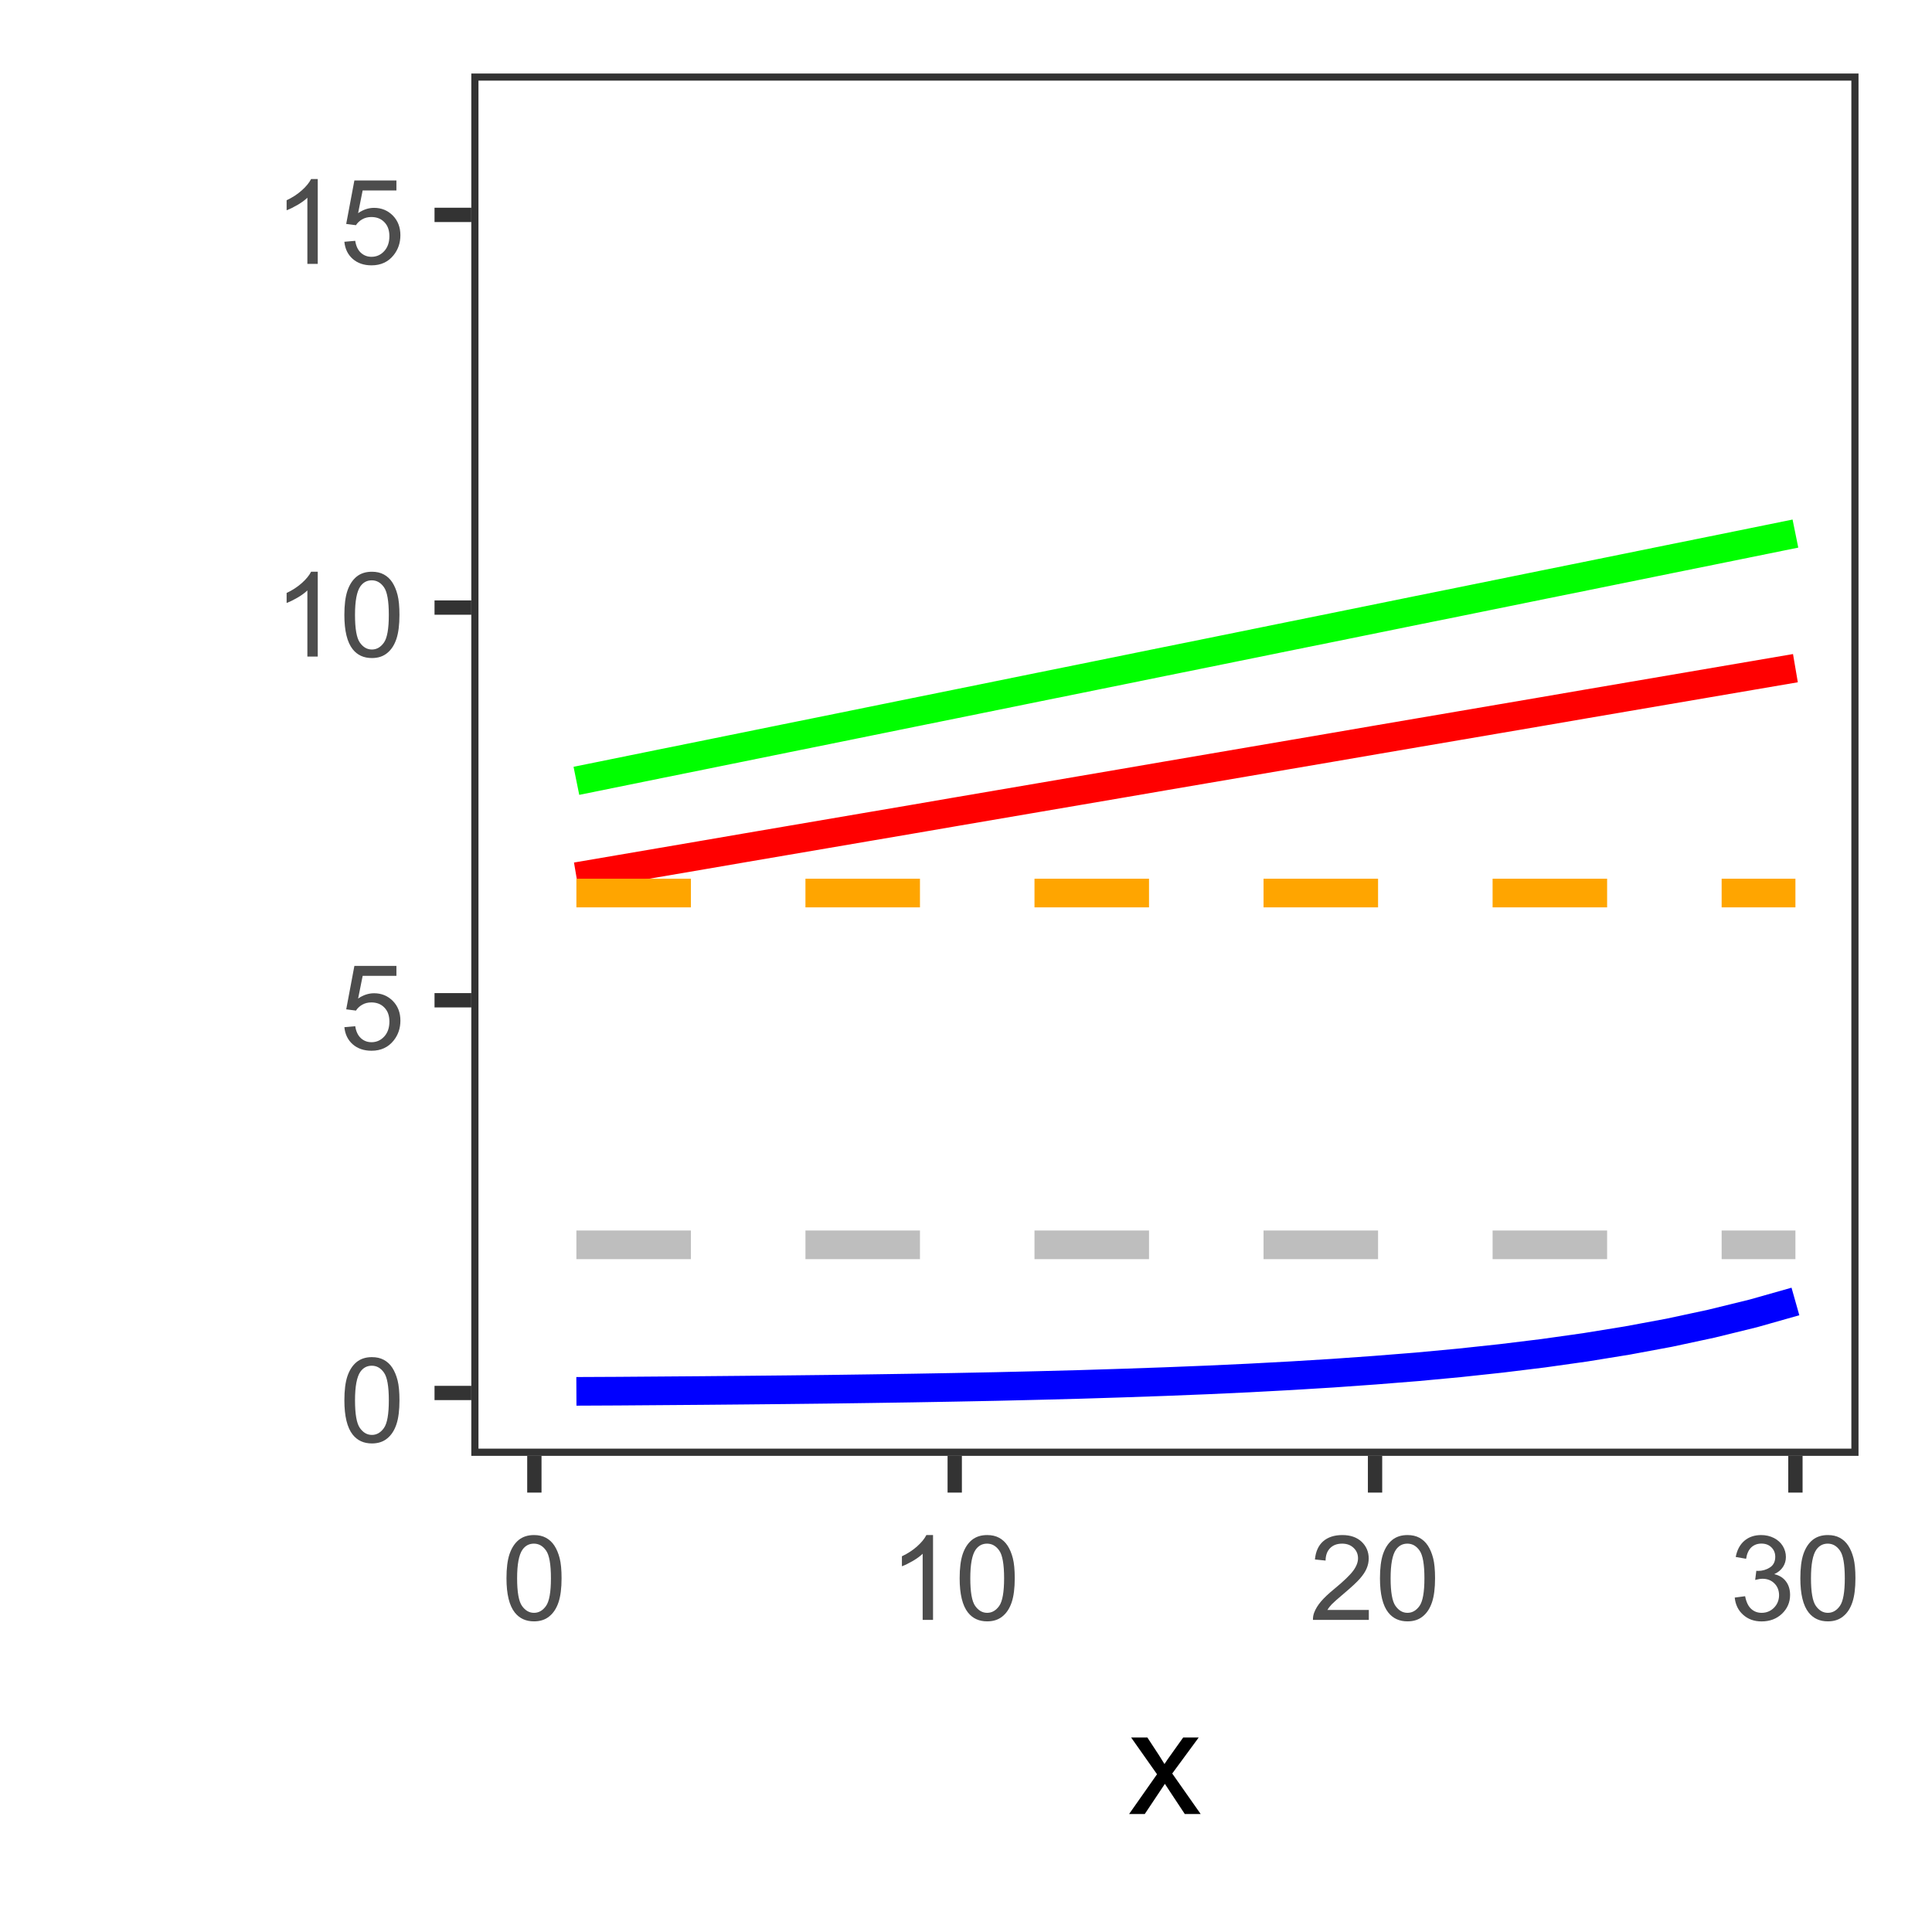
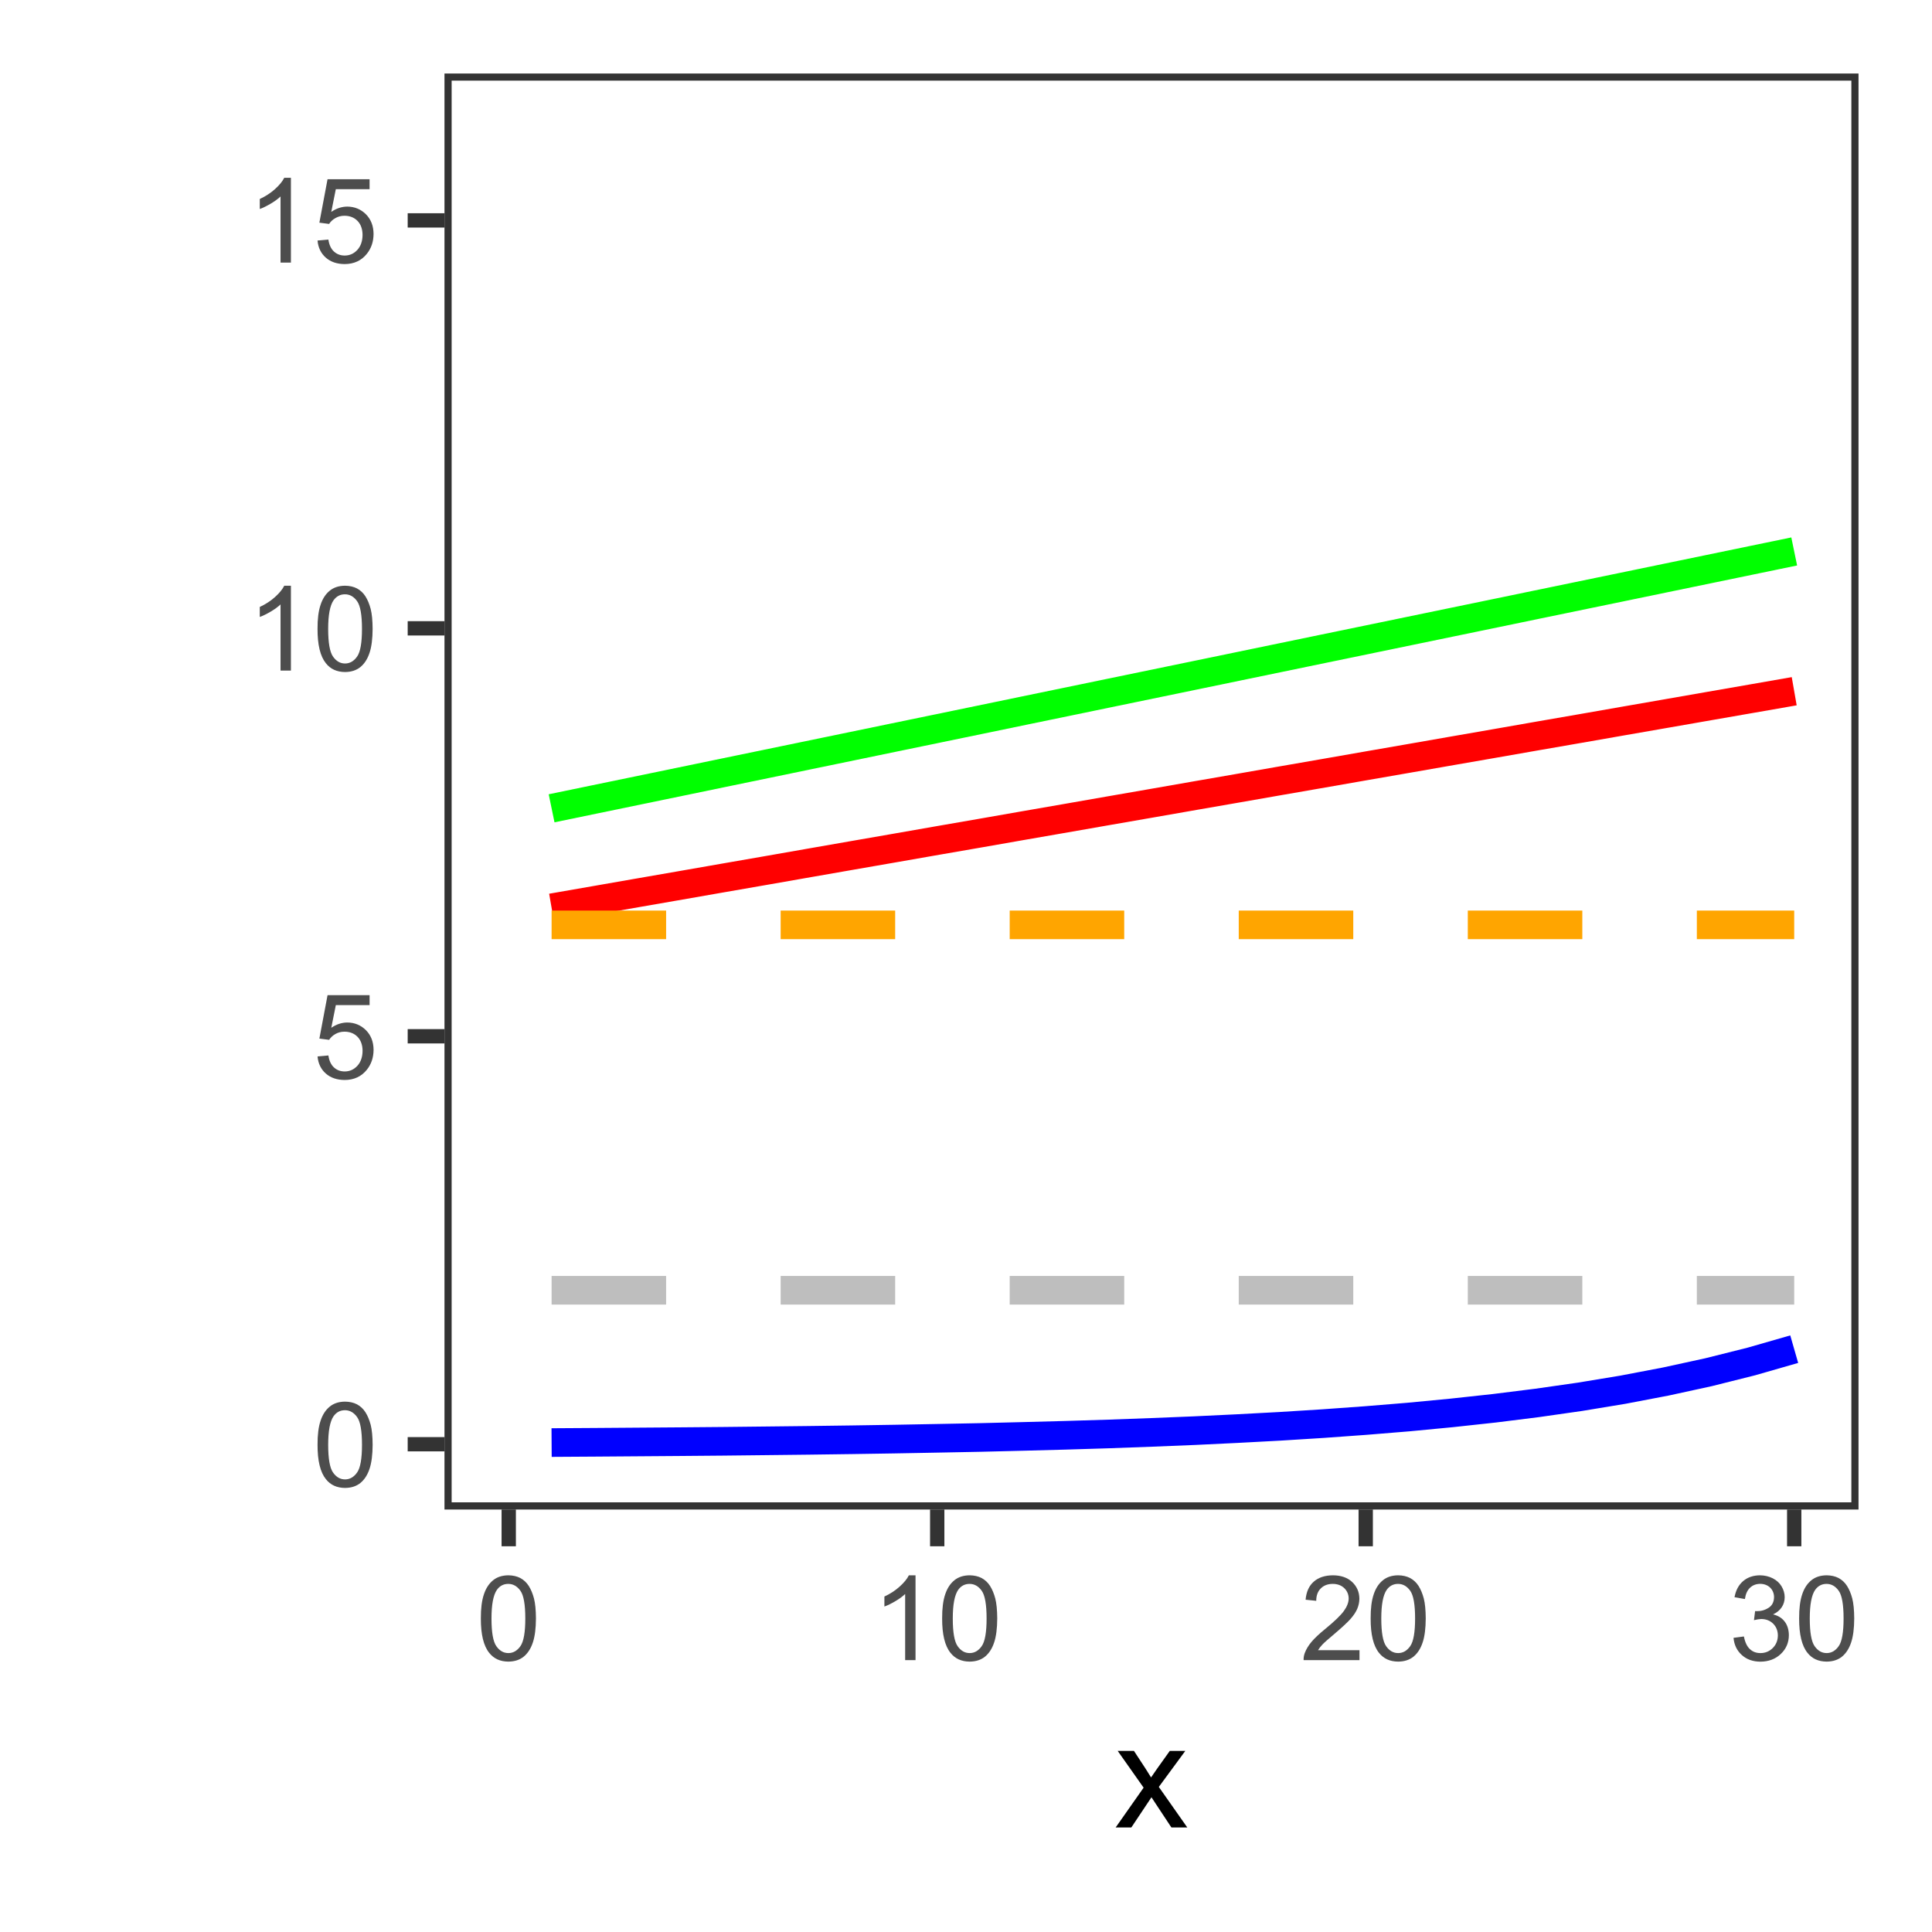
- <svg xmlns="http://www.w3.org/2000/svg" xmlns:xlink="http://www.w3.org/1999/xlink" width="144" height="144" viewBox="0 0 144 144">
+ <svg xmlns="http://www.w3.org/2000/svg" xmlns:xlink="http://www.w3.org/1999/xlink" width="144pt" height="144pt" viewBox="0 0 144 144" version="1.1">
  <defs>
    <g>
-       <g id="glyph-0-0">
-         <path d="M 0.367 -3.105 C 0.367 -3.852 0.441 -4.449 0.594 -4.906 C 0.75 -5.359 0.977 -5.711 1.277 -5.957 C 1.582 -6.203 1.961 -6.324 2.418 -6.324 C 2.758 -6.324 3.055 -6.258 3.309 -6.121 C 3.562 -5.984 3.773 -5.789 3.941 -5.531 C 4.105 -5.277 4.238 -4.965 4.332 -4.594 C 4.426 -4.227 4.473 -3.73 4.473 -3.105 C 4.473 -2.367 4.398 -1.77 4.246 -1.316 C 4.094 -0.863 3.867 -0.512 3.562 -0.266 C 3.262 -0.016 2.879 0.109 2.418 0.109 C 1.812 0.109 1.336 -0.109 0.988 -0.547 C 0.574 -1.07 0.367 -1.922 0.367 -3.105 M 1.16 -3.105 C 1.16 -2.074 1.281 -1.383 1.523 -1.043 C 1.766 -0.699 2.062 -0.527 2.418 -0.527 C 2.773 -0.527 3.074 -0.699 3.316 -1.043 C 3.559 -1.387 3.68 -2.074 3.68 -3.105 C 3.68 -4.145 3.559 -4.832 3.316 -5.172 C 3.074 -5.516 2.773 -5.684 2.41 -5.684 C 2.055 -5.684 1.773 -5.535 1.559 -5.234 C 1.293 -4.852 1.16 -4.141 1.16 -3.105 Z M 1.16 -3.105 " />
-       </g>
-       <g id="glyph-0-1">
-         <path d="M 0.367 -1.648 L 1.176 -1.719 C 1.238 -1.324 1.379 -1.027 1.598 -0.828 C 1.816 -0.629 2.078 -0.527 2.391 -0.527 C 2.762 -0.527 3.078 -0.668 3.336 -0.949 C 3.594 -1.23 3.723 -1.602 3.723 -2.066 C 3.723 -2.508 3.598 -2.855 3.348 -3.109 C 3.102 -3.367 2.777 -3.492 2.375 -3.492 C 2.125 -3.492 1.902 -3.438 1.703 -3.324 C 1.5 -3.211 1.344 -3.062 1.23 -2.883 L 0.504 -2.977 L 1.113 -6.215 L 4.246 -6.215 L 4.246 -5.473 L 1.73 -5.473 L 1.391 -3.781 C 1.77 -4.043 2.168 -4.176 2.582 -4.176 C 3.133 -4.176 3.598 -3.984 3.977 -3.605 C 4.352 -3.223 4.543 -2.734 4.543 -2.137 C 4.543 -1.566 4.375 -1.074 4.043 -0.656 C 3.641 -0.148 3.09 0.109 2.391 0.109 C 1.816 0.109 1.348 -0.055 0.984 -0.375 C 0.625 -0.695 0.418 -1.121 0.367 -1.648 Z M 0.367 -1.648 " />
-       </g>
-       <g id="glyph-0-2">
-         <path d="M 3.277 0 L 2.504 0 L 2.504 -4.93 C 2.32 -4.75 2.074 -4.574 1.773 -4.395 C 1.469 -4.219 1.199 -4.086 0.957 -3.996 L 0.957 -4.742 C 1.391 -4.945 1.77 -5.195 2.094 -5.484 C 2.418 -5.773 2.645 -6.055 2.781 -6.324 L 3.277 -6.324 Z M 3.277 0 " />
-       </g>
-       <g id="glyph-0-3">
-         <path d="M 4.43 -0.742 L 4.43 0 L 0.266 0 C 0.262 -0.188 0.289 -0.367 0.355 -0.539 C 0.461 -0.82 0.633 -1.102 0.867 -1.375 C 1.098 -1.648 1.438 -1.969 1.879 -2.328 C 2.562 -2.891 3.023 -3.336 3.266 -3.664 C 3.508 -3.992 3.625 -4.301 3.625 -4.594 C 3.625 -4.898 3.516 -5.16 3.297 -5.367 C 3.078 -5.578 2.793 -5.684 2.441 -5.684 C 2.066 -5.684 1.77 -5.574 1.547 -5.352 C 1.324 -5.125 1.211 -4.816 1.207 -4.422 L 0.414 -4.504 C 0.469 -5.098 0.672 -5.547 1.027 -5.859 C 1.383 -6.168 1.859 -6.324 2.457 -6.324 C 3.062 -6.324 3.539 -6.156 3.895 -5.824 C 4.246 -5.488 4.422 -5.07 4.422 -4.578 C 4.422 -4.324 4.371 -4.078 4.266 -3.832 C 4.164 -3.59 3.992 -3.332 3.754 -3.062 C 3.516 -2.793 3.117 -2.426 2.562 -1.957 C 2.098 -1.566 1.801 -1.301 1.668 -1.164 C 1.535 -1.023 1.426 -0.883 1.34 -0.742 Z M 4.43 -0.742 " />
-       </g>
-       <g id="glyph-0-4">
-         <path d="M 0.371 -1.664 L 1.145 -1.766 C 1.23 -1.328 1.383 -1.012 1.598 -0.82 C 1.809 -0.625 2.07 -0.527 2.375 -0.527 C 2.738 -0.527 3.047 -0.656 3.297 -0.906 C 3.547 -1.16 3.672 -1.473 3.676 -1.844 C 3.672 -2.199 3.559 -2.492 3.324 -2.723 C 3.094 -2.953 2.797 -3.066 2.441 -3.066 C 2.293 -3.066 2.113 -3.039 1.895 -2.98 L 1.98 -3.66 C 2.031 -3.656 2.074 -3.652 2.105 -3.652 C 2.434 -3.652 2.73 -3.738 2.996 -3.91 C 3.258 -4.082 3.391 -4.348 3.391 -4.703 C 3.391 -4.988 3.293 -5.223 3.102 -5.41 C 2.91 -5.598 2.664 -5.688 2.359 -5.688 C 2.059 -5.688 1.809 -5.594 1.605 -5.406 C 1.406 -5.215 1.277 -4.934 1.219 -4.555 L 0.445 -4.691 C 0.543 -5.211 0.758 -5.613 1.09 -5.898 C 1.426 -6.184 1.844 -6.324 2.344 -6.324 C 2.688 -6.324 3.004 -6.25 3.293 -6.105 C 3.582 -5.957 3.801 -5.754 3.957 -5.5 C 4.109 -5.246 4.184 -4.973 4.184 -4.688 C 4.184 -4.414 4.113 -4.168 3.965 -3.945 C 3.82 -3.723 3.605 -3.543 3.316 -3.41 C 3.691 -3.324 3.98 -3.148 4.184 -2.875 C 4.391 -2.605 4.496 -2.266 4.496 -1.859 C 4.496 -1.312 4.293 -0.844 3.895 -0.461 C 3.492 -0.078 2.984 0.113 2.371 0.113 C 1.82 0.113 1.359 -0.055 0.996 -0.383 C 0.629 -0.711 0.422 -1.141 0.371 -1.664 Z M 0.371 -1.664 " />
-       </g>
-       <g id="glyph-1-0">
-         <path d="M 0.082 0 L 2.164 -2.965 L 0.234 -5.703 L 1.445 -5.703 L 2.32 -4.367 C 2.484 -4.113 2.617 -3.898 2.719 -3.727 C 2.875 -3.965 3.02 -4.172 3.152 -4.355 L 4.113 -5.703 L 5.27 -5.703 L 3.297 -3.02 L 5.418 0 L 4.234 0 L 3.062 -1.773 L 2.75 -2.25 L 1.25 0 Z M 0.082 0 " />
-       </g>
+       <symbol overflow="visible" id="glyph0-0">
+         <path style="stroke:none;" d="M 1.102 0 L 1.102 -5.5 L 5.5 -5.5 L 5.5 0 Z M 1.238 -0.137 L 5.363 -0.137 L 5.363 -5.363 L 1.238 -5.363 Z M 1.238 -0.137 " />
+       </symbol>
+       <symbol overflow="visible" id="glyph0-1">
+         <path style="stroke:none;" d="M 0.367 -3.105 C 0.363 -3.848 0.438 -4.445 0.594 -4.902 C 0.742 -5.355 0.973 -5.707 1.277 -5.953 C 1.578 -6.199 1.957 -6.32 2.418 -6.324 C 2.754 -6.32 3.051 -6.254 3.309 -6.121 C 3.562 -5.984 3.773 -5.789 3.938 -5.531 C 4.102 -5.273 4.23 -4.961 4.328 -4.594 C 4.422 -4.227 4.469 -3.73 4.473 -3.105 C 4.469 -2.367 4.395 -1.77 4.242 -1.316 C 4.09 -0.859 3.863 -0.508 3.562 -0.262 C 3.258 -0.016 2.875 0.105 2.418 0.109 C 1.809 0.105 1.332 -0.109 0.988 -0.547 C 0.57 -1.066 0.363 -1.922 0.367 -3.105 Z M 1.16 -3.105 C 1.16 -2.07 1.281 -1.379 1.523 -1.039 C 1.766 -0.695 2.062 -0.527 2.418 -0.527 C 2.773 -0.527 3.074 -0.699 3.316 -1.043 C 3.559 -1.387 3.68 -2.074 3.68 -3.105 C 3.68 -4.145 3.559 -4.832 3.316 -5.172 C 3.074 -5.512 2.77 -5.684 2.41 -5.684 C 2.051 -5.684 1.77 -5.531 1.559 -5.234 C 1.293 -4.844 1.16 -4.137 1.16 -3.105 Z M 1.16 -3.105 " />
+       </symbol>
+       <symbol overflow="visible" id="glyph0-2">
+         <path style="stroke:none;" d="M 0.367 -1.648 L 1.176 -1.719 C 1.234 -1.32 1.375 -1.023 1.594 -0.824 C 1.812 -0.625 2.078 -0.527 2.391 -0.527 C 2.762 -0.527 3.074 -0.668 3.336 -0.949 C 3.59 -1.23 3.719 -1.602 3.723 -2.066 C 3.719 -2.504 3.594 -2.852 3.348 -3.109 C 3.098 -3.363 2.773 -3.492 2.375 -3.492 C 2.125 -3.492 1.902 -3.434 1.703 -3.32 C 1.5 -3.207 1.344 -3.062 1.23 -2.883 L 0.504 -2.977 L 1.113 -6.215 L 4.246 -6.215 L 4.246 -5.473 L 1.73 -5.473 L 1.391 -3.781 C 1.766 -4.039 2.164 -4.172 2.582 -4.176 C 3.129 -4.172 3.594 -3.98 3.973 -3.605 C 4.352 -3.223 4.539 -2.734 4.543 -2.137 C 4.539 -1.562 4.375 -1.07 4.043 -0.656 C 3.637 -0.148 3.086 0.105 2.391 0.109 C 1.816 0.105 1.348 -0.051 0.984 -0.371 C 0.621 -0.691 0.414 -1.117 0.367 -1.648 Z M 0.367 -1.648 " />
+       </symbol>
+       <symbol overflow="visible" id="glyph0-3">
+         <path style="stroke:none;" d="M 3.277 0 L 2.504 0 L 2.504 -4.93 C 2.316 -4.75 2.074 -4.574 1.773 -4.395 C 1.469 -4.215 1.195 -4.082 0.957 -3.996 L 0.957 -4.742 C 1.387 -4.941 1.766 -5.188 2.09 -5.48 C 2.414 -5.77 2.645 -6.051 2.781 -6.324 L 3.277 -6.324 Z M 3.277 0 " />
+       </symbol>
+       <symbol overflow="visible" id="glyph0-4">
+         <path style="stroke:none;" d="M 4.43 -0.742 L 4.43 0 L 0.266 0 C 0.258 -0.188 0.289 -0.367 0.355 -0.539 C 0.461 -0.82 0.629 -1.098 0.863 -1.375 C 1.094 -1.648 1.434 -1.965 1.879 -2.328 C 2.562 -2.887 3.023 -3.332 3.266 -3.664 C 3.5 -3.988 3.621 -4.301 3.625 -4.594 C 3.621 -4.898 3.512 -5.156 3.297 -5.367 C 3.074 -5.578 2.789 -5.684 2.441 -5.684 C 2.066 -5.684 1.77 -5.57 1.547 -5.348 C 1.32 -5.125 1.207 -4.816 1.207 -4.422 L 0.414 -4.504 C 0.465 -5.094 0.668 -5.543 1.027 -5.855 C 1.379 -6.164 1.855 -6.32 2.457 -6.324 C 3.059 -6.32 3.539 -6.152 3.891 -5.82 C 4.242 -5.484 4.418 -5.07 4.422 -4.578 C 4.418 -4.32 4.367 -4.074 4.266 -3.832 C 4.164 -3.59 3.992 -3.332 3.754 -3.062 C 3.512 -2.793 3.113 -2.426 2.562 -1.957 C 2.094 -1.566 1.797 -1.301 1.664 -1.16 C 1.531 -1.02 1.422 -0.879 1.34 -0.742 Z M 4.43 -0.742 " />
+       </symbol>
+       <symbol overflow="visible" id="glyph0-5">
+         <path style="stroke:none;" d="M 0.371 -1.664 L 1.145 -1.766 C 1.23 -1.324 1.383 -1.008 1.598 -0.816 C 1.809 -0.621 2.066 -0.527 2.375 -0.527 C 2.734 -0.527 3.043 -0.652 3.297 -0.906 C 3.547 -1.156 3.672 -1.469 3.676 -1.844 C 3.672 -2.195 3.555 -2.488 3.324 -2.719 C 3.09 -2.949 2.797 -3.062 2.441 -3.066 C 2.293 -3.062 2.109 -3.035 1.895 -2.98 L 1.98 -3.66 C 2.031 -3.652 2.07 -3.648 2.105 -3.652 C 2.434 -3.648 2.73 -3.734 2.996 -3.91 C 3.254 -4.078 3.387 -4.344 3.391 -4.703 C 3.387 -4.984 3.289 -5.219 3.102 -5.406 C 2.906 -5.59 2.66 -5.684 2.359 -5.688 C 2.055 -5.684 1.805 -5.59 1.605 -5.402 C 1.402 -5.215 1.273 -4.93 1.219 -4.555 L 0.445 -4.691 C 0.539 -5.207 0.754 -5.609 1.09 -5.895 C 1.426 -6.18 1.844 -6.32 2.344 -6.324 C 2.688 -6.32 3.004 -6.246 3.293 -6.102 C 3.582 -5.953 3.801 -5.754 3.953 -5.5 C 4.105 -5.242 4.184 -4.973 4.184 -4.688 C 4.184 -4.414 4.109 -4.164 3.965 -3.945 C 3.816 -3.719 3.602 -3.543 3.316 -3.41 C 3.688 -3.324 3.977 -3.145 4.184 -2.875 C 4.391 -2.602 4.492 -2.262 4.496 -1.859 C 4.492 -1.305 4.293 -0.84 3.895 -0.461 C 3.492 -0.078 2.984 0.109 2.371 0.113 C 1.816 0.109 1.355 -0.051 0.992 -0.379 C 0.625 -0.707 0.418 -1.137 0.371 -1.664 Z M 0.371 -1.664 " />
+       </symbol>
+       <symbol overflow="visible" id="glyph1-0">
+         <path style="stroke:none;" d="M 1.375 0 L 1.375 -6.875 L 6.875 -6.875 L 6.875 0 Z M 1.547 -0.172 L 6.703 -0.172 L 6.703 -6.703 L 1.547 -6.703 Z M 1.547 -0.172 " />
+       </symbol>
+       <symbol overflow="visible" id="glyph1-1">
+         <path style="stroke:none;" d="M 0.082 0 L 2.164 -2.965 L 0.234 -5.703 L 1.445 -5.703 L 2.32 -4.367 C 2.484 -4.109 2.617 -3.898 2.719 -3.727 C 2.875 -3.961 3.02 -4.168 3.152 -4.355 L 4.113 -5.703 L 5.27 -5.703 L 3.297 -3.02 L 5.418 0 L 4.234 0 L 3.062 -1.773 L 2.75 -2.25 L 1.25 0 Z M 0.082 0 " />
+       </symbol>
    </g>
-     <clipPath id="clip-0">
-       <path clip-rule="nonzero" d="M 35.129 5.48 L 138.523 5.48 L 138.523 108.512 L 35.129 108.512 Z M 35.129 5.48 " />
+     <clipPath id="clip1">
+       <path d="M 33.129 5.48 L 138.523 5.48 L 138.523 112.512 L 33.129 112.512 Z M 33.129 5.48 " />
    </clipPath>
-     <clipPath id="clip-1">
-       <path clip-rule="nonzero" d="M 35.129 5.48 L 138.523 5.48 L 138.523 108.512 L 35.129 108.512 Z M 35.129 5.48 " />
+     <clipPath id="clip2">
+       <path d="M 33.129 5.48 L 138.523 5.48 L 138.523 112.512 L 33.129 112.512 Z M 33.129 5.48 " />
    </clipPath>
  </defs>
-   <rect x="-14.4" y="-14.4" width="172.8" height="172.8" fill="rgb(100%, 100%, 100%)" fill-opacity="1" />
-   <rect x="-14.4" y="-14.4" width="172.8" height="172.8" fill="rgb(100%, 100%, 100%)" fill-opacity="1" />
-   <path fill="none" stroke-width="1.067" stroke-linecap="round" stroke-linejoin="round" stroke="rgb(100%, 100%, 100%)" stroke-opacity="1" stroke-miterlimit="10" d="M 0 144 L 144 144 L 144 0 L 0 0 Z M 0 144 " />
-   <g clip-path="url(#clip-0)">
-     <path fill-rule="nonzero" fill="rgb(100%, 100%, 100%)" fill-opacity="1" d="M 35.129 108.508 L 138.523 108.508 L 138.523 5.477 L 35.129 5.477 Z M 35.129 108.508 " />
-   </g>
-   <path fill="none" stroke-width="2.134" stroke-linecap="butt" stroke-linejoin="round" stroke="rgb(100%, 0%, 0%)" stroke-opacity="1" stroke-miterlimit="10" d="M 42.961 65.34 L 52.359 63.734 L 55.492 63.195 L 64.891 61.59 L 68.027 61.055 L 71.16 60.516 L 83.691 58.375 L 86.824 57.836 L 99.355 55.695 L 102.488 55.156 L 105.621 54.621 L 108.758 54.086 L 115.023 53.016 L 118.156 52.477 L 133.82 49.801 " />
-   <path fill="none" stroke-width="2.134" stroke-linecap="butt" stroke-linejoin="round" stroke="rgb(0%, 0%, 100%)" stroke-opacity="1" stroke-miterlimit="10" d="M 42.961 103.703 L 46.094 103.688 L 52.359 103.641 L 55.492 103.613 L 58.625 103.582 L 61.758 103.547 L 64.891 103.504 L 68.027 103.457 L 71.16 103.402 L 74.293 103.34 L 77.426 103.266 L 80.559 103.184 L 83.691 103.086 L 86.824 102.977 L 89.957 102.852 L 93.09 102.707 L 96.223 102.539 L 99.355 102.348 L 102.488 102.125 L 105.621 101.875 L 108.758 101.582 L 111.891 101.246 L 115.023 100.863 L 118.156 100.422 L 121.289 99.914 L 124.422 99.332 L 127.555 98.66 L 130.688 97.891 L 133.82 97.004 " />
-   <path fill="none" stroke-width="2.134" stroke-linecap="butt" stroke-linejoin="round" stroke="rgb(0%, 100%, 0%)" stroke-opacity="1" stroke-miterlimit="10" d="M 42.961 58.199 L 49.227 56.926 L 52.359 56.293 L 58.625 55.02 L 61.758 54.387 L 64.891 53.75 L 68.027 53.113 L 71.16 52.48 L 77.426 51.207 L 80.559 50.574 L 86.824 49.301 L 89.957 48.668 L 96.223 47.395 L 99.355 46.762 L 105.621 45.488 L 108.758 44.855 L 115.023 43.582 L 118.156 42.949 L 124.422 41.676 L 127.555 41.043 L 133.82 39.77 " />
-   <path fill="none" stroke-width="2.134" stroke-linecap="butt" stroke-linejoin="round" stroke="rgb(100%, 64.706%, 0%)" stroke-opacity="1" stroke-dasharray="8.536 8.536" stroke-miterlimit="10" d="M 42.961 66.562 L 133.82 66.562 " />
-   <path fill="none" stroke-width="2.134" stroke-linecap="butt" stroke-linejoin="round" stroke="rgb(74.51%, 74.51%, 74.51%)" stroke-opacity="1" stroke-dasharray="8.536 8.536" stroke-miterlimit="10" d="M 42.961 92.781 L 133.82 92.781 " />
-   <g clip-path="url(#clip-1)">
-     <path fill="none" stroke-width="1.067" stroke-linecap="round" stroke-linejoin="round" stroke="rgb(20%, 20%, 20%)" stroke-opacity="1" stroke-miterlimit="10" d="M 35.129 108.508 L 138.523 108.508 L 138.523 5.477 L 35.129 5.477 Z M 35.129 108.508 " />
-   </g>
-   <g fill="rgb(30.196%, 30.196%, 30.196%)" fill-opacity="1">
-     <use xlink:href="#glyph-0-0" x="25.301" y="107.477" />
-   </g>
-   <g fill="rgb(30.196%, 30.196%, 30.196%)" fill-opacity="1">
-     <use xlink:href="#glyph-0-1" x="25.301" y="78.207" />
-   </g>
-   <g fill="rgb(30.196%, 30.196%, 30.196%)" fill-opacity="1">
-     <use xlink:href="#glyph-0-2" x="20.406" y="48.938" />
-     <use xlink:href="#glyph-0-0" x="25.3" y="48.938" />
-   </g>
-   <g fill="rgb(30.196%, 30.196%, 30.196%)" fill-opacity="1">
-     <use xlink:href="#glyph-0-2" x="20.406" y="19.668" />
-     <use xlink:href="#glyph-0-1" x="25.3" y="19.668" />
-   </g>
-   <path fill="none" stroke-width="1.067" stroke-linecap="butt" stroke-linejoin="round" stroke="rgb(20%, 20%, 20%)" stroke-opacity="1" stroke-miterlimit="10" d="M 32.387 103.824 L 35.129 103.824 " />
-   <path fill="none" stroke-width="1.067" stroke-linecap="butt" stroke-linejoin="round" stroke="rgb(20%, 20%, 20%)" stroke-opacity="1" stroke-miterlimit="10" d="M 32.387 74.555 L 35.129 74.555 " />
-   <path fill="none" stroke-width="1.067" stroke-linecap="butt" stroke-linejoin="round" stroke="rgb(20%, 20%, 20%)" stroke-opacity="1" stroke-miterlimit="10" d="M 32.387 45.285 L 35.129 45.285 " />
-   <path fill="none" stroke-width="1.067" stroke-linecap="butt" stroke-linejoin="round" stroke="rgb(20%, 20%, 20%)" stroke-opacity="1" stroke-miterlimit="10" d="M 32.387 16.016 L 35.129 16.016 " />
-   <path fill="none" stroke-width="1.067" stroke-linecap="butt" stroke-linejoin="round" stroke="rgb(20%, 20%, 20%)" stroke-opacity="1" stroke-miterlimit="10" d="M 39.828 111.25 L 39.828 108.508 " />
-   <path fill="none" stroke-width="1.067" stroke-linecap="butt" stroke-linejoin="round" stroke="rgb(20%, 20%, 20%)" stroke-opacity="1" stroke-miterlimit="10" d="M 71.16 111.25 L 71.16 108.508 " />
-   <path fill="none" stroke-width="1.067" stroke-linecap="butt" stroke-linejoin="round" stroke="rgb(20%, 20%, 20%)" stroke-opacity="1" stroke-miterlimit="10" d="M 102.488 111.25 L 102.488 108.508 " />
-   <path fill="none" stroke-width="1.067" stroke-linecap="butt" stroke-linejoin="round" stroke="rgb(20%, 20%, 20%)" stroke-opacity="1" stroke-miterlimit="10" d="M 133.82 111.25 L 133.82 108.508 " />
-   <g fill="rgb(30.196%, 30.196%, 30.196%)" fill-opacity="1">
-     <use xlink:href="#glyph-0-0" x="37.383" y="120.738" />
-   </g>
-   <g fill="rgb(30.196%, 30.196%, 30.196%)" fill-opacity="1">
-     <use xlink:href="#glyph-0-2" x="66.266" y="120.738" />
-     <use xlink:href="#glyph-0-0" x="71.16" y="120.738" />
-   </g>
-   <g fill="rgb(30.196%, 30.196%, 30.196%)" fill-opacity="1">
-     <use xlink:href="#glyph-0-3" x="97.594" y="120.738" />
-     <use xlink:href="#glyph-0-0" x="102.488" y="120.738" />
-   </g>
-   <g fill="rgb(30.196%, 30.196%, 30.196%)" fill-opacity="1">
-     <use xlink:href="#glyph-0-4" x="128.926" y="120.738" />
-     <use xlink:href="#glyph-0-0" x="133.82" y="120.738" />
-   </g>
-   <g fill="rgb(0%, 0%, 0%)" fill-opacity="1">
-     <use xlink:href="#glyph-1-0" x="84.074" y="135.207" />
+   <g id="surface46">
+     <rect x="0" y="0" width="144" height="144" style="fill:rgb(100%,100%,100%);fill-opacity:1;stroke:none;" />
+     <rect x="0" y="0" width="144" height="144" style="fill:rgb(100%,100%,100%);fill-opacity:1;stroke:none;" />
+     <path style="fill:none;stroke-width:1.067;stroke-linecap:round;stroke-linejoin:round;stroke:rgb(100%,100%,100%);stroke-opacity:1;stroke-miterlimit:10;" d="M 0 144 L 144 144 L 144 0 L 0 0 Z M 0 144 " />
+     <g clip-path="url(#clip1)" clip-rule="nonzero">
+       <path style=" stroke:none;fill-rule:nonzero;fill:rgb(100%,100%,100%);fill-opacity:1;" d="M 33.129 112.508 L 138.523 112.508 L 138.523 5.477 L 33.129 5.477 Z M 33.129 112.508 " />
+     </g>
+     <path style="fill:none;stroke-width:2.134;stroke-linecap:butt;stroke-linejoin:round;stroke:rgb(100%,0%,0%);stroke-opacity:1;stroke-miterlimit:10;" d="M 41.113 67.664 L 44.305 67.109 L 47.5 66.551 L 50.695 65.996 L 53.887 65.438 L 57.082 64.883 L 60.273 64.324 L 63.469 63.766 L 66.66 63.211 L 69.855 62.652 L 73.051 62.098 L 76.242 61.539 L 79.438 60.984 L 82.629 60.426 L 85.824 59.871 L 89.02 59.312 L 92.211 58.758 L 95.406 58.199 L 98.598 57.645 L 101.793 57.086 L 104.988 56.531 L 108.18 55.973 L 111.375 55.418 L 114.566 54.859 L 117.762 54.305 L 120.957 53.746 L 124.148 53.191 L 127.344 52.633 L 130.535 52.078 L 133.73 51.52 " />
+     <path style="fill:none;stroke-width:2.134;stroke-linecap:butt;stroke-linejoin:round;stroke:rgb(0%,0%,100%);stroke-opacity:1;stroke-miterlimit:10;" d="M 41.113 107.52 L 44.305 107.5 L 50.695 107.453 L 53.887 107.426 L 57.082 107.391 L 60.273 107.355 L 63.469 107.312 L 66.66 107.262 L 69.855 107.203 L 73.051 107.141 L 76.242 107.062 L 79.438 106.977 L 82.629 106.879 L 85.824 106.762 L 89.02 106.633 L 92.211 106.48 L 95.406 106.309 L 98.598 106.109 L 101.793 105.879 L 104.988 105.617 L 108.18 105.312 L 111.375 104.965 L 114.566 104.566 L 117.762 104.109 L 120.957 103.582 L 124.148 102.973 L 127.344 102.277 L 130.535 101.477 L 133.73 100.559 " />
+     <path style="fill:none;stroke-width:2.134;stroke-linecap:butt;stroke-linejoin:round;stroke:rgb(0%,100%,0%);stroke-opacity:1;stroke-miterlimit:10;" d="M 41.113 60.246 L 44.305 59.586 L 50.695 58.266 L 53.887 57.605 L 57.082 56.945 L 60.273 56.285 L 63.469 55.625 L 66.66 54.965 L 73.051 53.645 L 76.242 52.984 L 79.438 52.324 L 82.629 51.664 L 89.02 50.344 L 92.211 49.684 L 95.406 49.023 L 98.598 48.363 L 104.988 47.043 L 108.18 46.383 L 111.375 45.723 L 114.566 45.062 L 120.957 43.742 L 124.148 43.082 L 127.344 42.422 L 130.535 41.762 L 133.73 41.102 " />
+     <path style="fill:none;stroke-width:2.134;stroke-linecap:butt;stroke-linejoin:round;stroke:rgb(100%,64.706%,0%);stroke-opacity:1;stroke-dasharray:8.536,8.536;stroke-miterlimit:10;" d="M 41.113 68.934 L 133.73 68.934 " />
+     <path style="fill:none;stroke-width:2.134;stroke-linecap:butt;stroke-linejoin:round;stroke:rgb(74.51%,74.51%,74.51%);stroke-opacity:1;stroke-dasharray:8.536,8.536;stroke-miterlimit:10;" d="M 41.113 96.168 L 133.73 96.168 " />
+     <g clip-path="url(#clip2)" clip-rule="nonzero">
+       <path style="fill:none;stroke-width:1.067;stroke-linecap:round;stroke-linejoin:round;stroke:rgb(20%,20%,20%);stroke-opacity:1;stroke-miterlimit:10;" d="M 33.129 112.508 L 138.523 112.508 L 138.523 5.477 L 33.129 5.477 Z M 33.129 112.508 " />
+     </g>
+     <g style="fill:rgb(30.196%,30.196%,30.196%);fill-opacity:1;">
+       <use xlink:href="#glyph0-1" x="23.301" y="110.793" />
+     </g>
+     <g style="fill:rgb(30.196%,30.196%,30.196%);fill-opacity:1;">
+       <use xlink:href="#glyph0-2" x="23.301" y="80.387" />
+     </g>
+     <g style="fill:rgb(30.196%,30.196%,30.196%);fill-opacity:1;">
+       <use xlink:href="#glyph0-3" x="18.406" y="49.98" />
+       <use xlink:href="#glyph0-1" x="23.3" y="49.98" />
+     </g>
+     <g style="fill:rgb(30.196%,30.196%,30.196%);fill-opacity:1;">
+       <use xlink:href="#glyph0-3" x="18.406" y="19.574" />
+       <use xlink:href="#glyph0-2" x="23.3" y="19.574" />
+     </g>
+     <path style="fill:none;stroke-width:1.067;stroke-linecap:butt;stroke-linejoin:round;stroke:rgb(20%,20%,20%);stroke-opacity:1;stroke-miterlimit:10;" d="M 30.387 107.645 L 33.129 107.645 " />
+     <path style="fill:none;stroke-width:1.067;stroke-linecap:butt;stroke-linejoin:round;stroke:rgb(20%,20%,20%);stroke-opacity:1;stroke-miterlimit:10;" d="M 30.387 77.238 L 33.129 77.238 " />
+     <path style="fill:none;stroke-width:1.067;stroke-linecap:butt;stroke-linejoin:round;stroke:rgb(20%,20%,20%);stroke-opacity:1;stroke-miterlimit:10;" d="M 30.387 46.832 L 33.129 46.832 " />
+     <path style="fill:none;stroke-width:1.067;stroke-linecap:butt;stroke-linejoin:round;stroke:rgb(20%,20%,20%);stroke-opacity:1;stroke-miterlimit:10;" d="M 30.387 16.426 L 33.129 16.426 " />
+     <path style="fill:none;stroke-width:1.067;stroke-linecap:butt;stroke-linejoin:round;stroke:rgb(20%,20%,20%);stroke-opacity:1;stroke-miterlimit:10;" d="M 37.918 115.25 L 37.918 112.508 " />
+     <path style="fill:none;stroke-width:1.067;stroke-linecap:butt;stroke-linejoin:round;stroke:rgb(20%,20%,20%);stroke-opacity:1;stroke-miterlimit:10;" d="M 69.855 115.25 L 69.855 112.508 " />
+     <path style="fill:none;stroke-width:1.067;stroke-linecap:butt;stroke-linejoin:round;stroke:rgb(20%,20%,20%);stroke-opacity:1;stroke-miterlimit:10;" d="M 101.793 115.25 L 101.793 112.508 " />
+     <path style="fill:none;stroke-width:1.067;stroke-linecap:butt;stroke-linejoin:round;stroke:rgb(20%,20%,20%);stroke-opacity:1;stroke-miterlimit:10;" d="M 133.73 115.25 L 133.73 112.508 " />
+     <g style="fill:rgb(30.196%,30.196%,30.196%);fill-opacity:1;">
+       <use xlink:href="#glyph0-1" x="35.473" y="123.738" />
+     </g>
+     <g style="fill:rgb(30.196%,30.196%,30.196%);fill-opacity:1;">
+       <use xlink:href="#glyph0-3" x="64.961" y="123.738" />
+       <use xlink:href="#glyph0-1" x="69.855" y="123.738" />
+     </g>
+     <g style="fill:rgb(30.196%,30.196%,30.196%);fill-opacity:1;">
+       <use xlink:href="#glyph0-4" x="96.898" y="123.738" />
+       <use xlink:href="#glyph0-1" x="101.793" y="123.738" />
+     </g>
+     <g style="fill:rgb(30.196%,30.196%,30.196%);fill-opacity:1;">
+       <use xlink:href="#glyph0-5" x="128.836" y="123.738" />
+       <use xlink:href="#glyph0-1" x="133.73" y="123.738" />
+     </g>
+     <g style="fill:rgb(0%,0%,0%);fill-opacity:1;">
+       <use xlink:href="#glyph1-1" x="83.074" y="136.207" />
+     </g>
  </g>
</svg>
